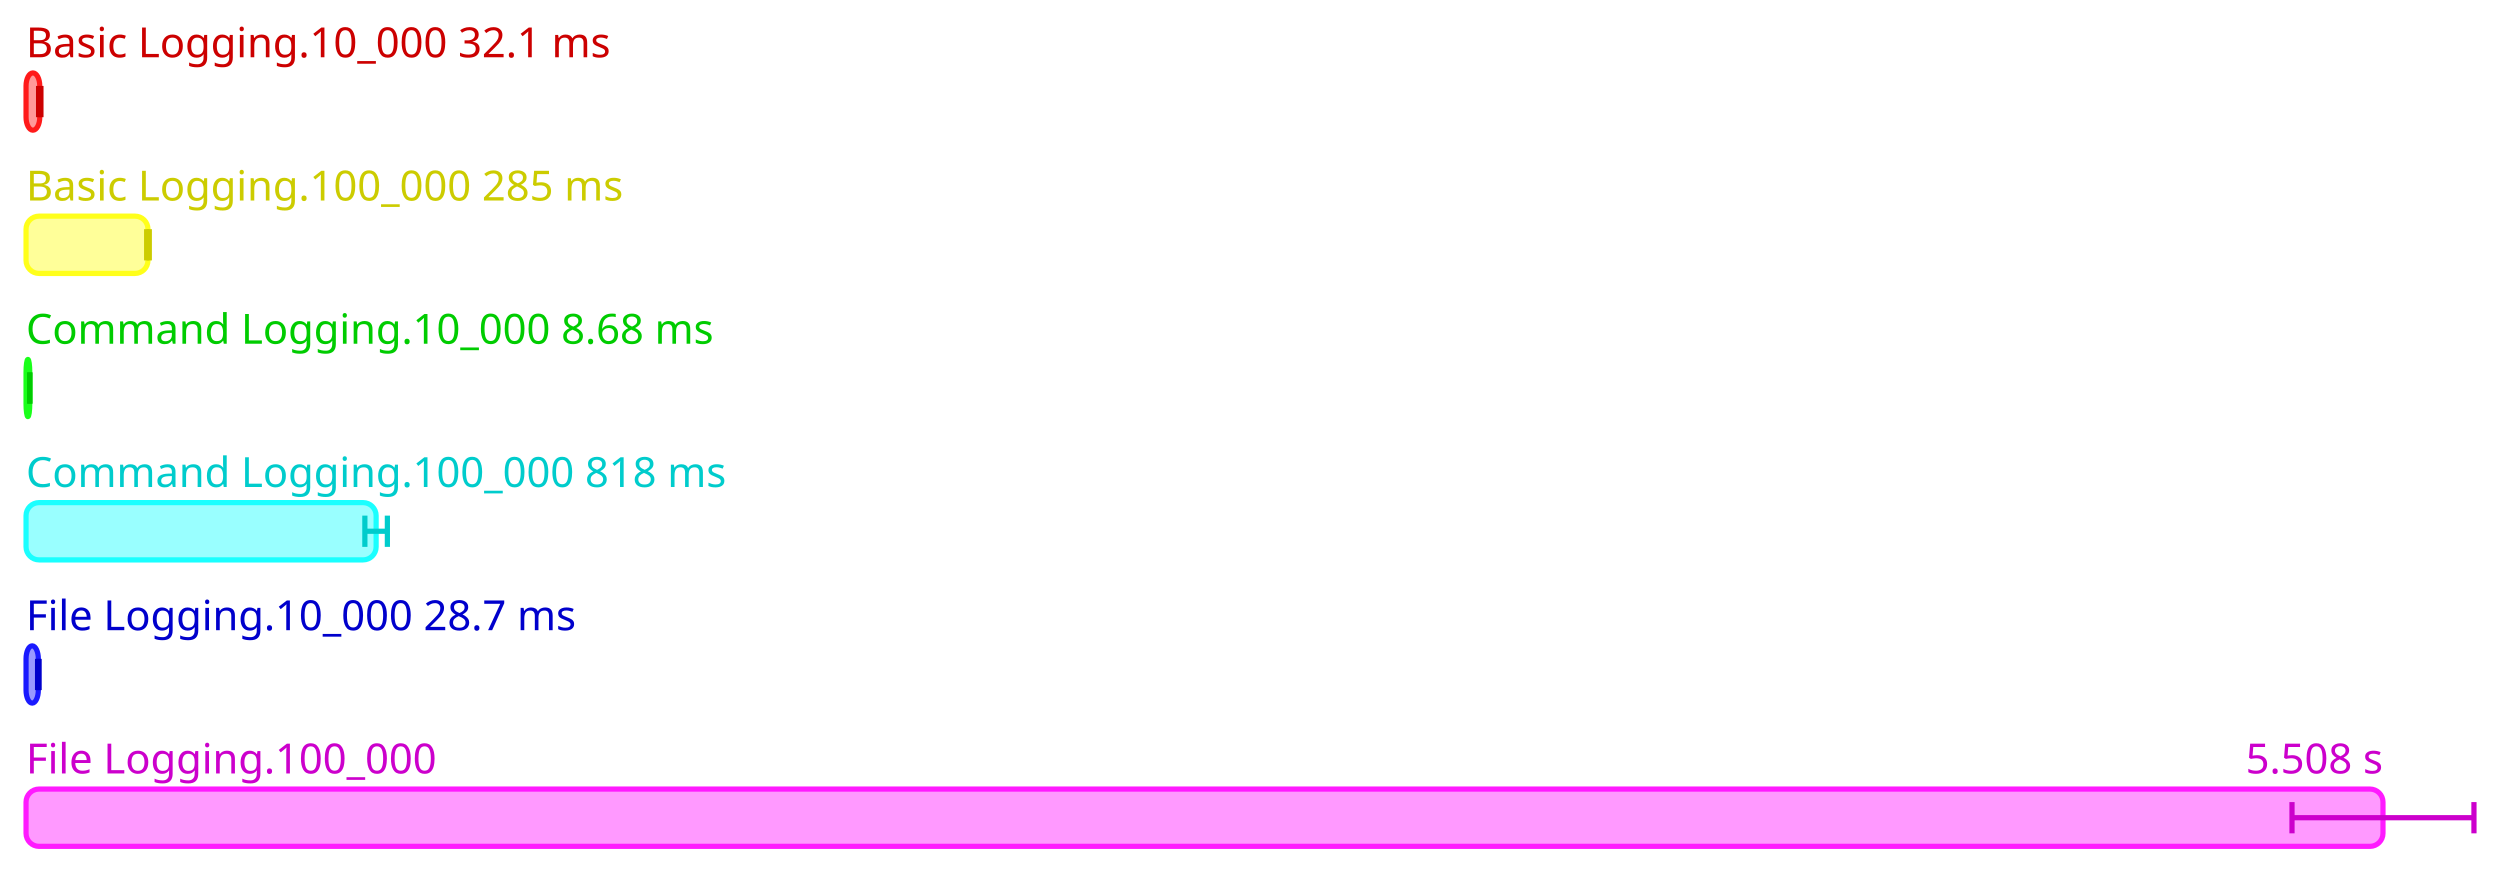
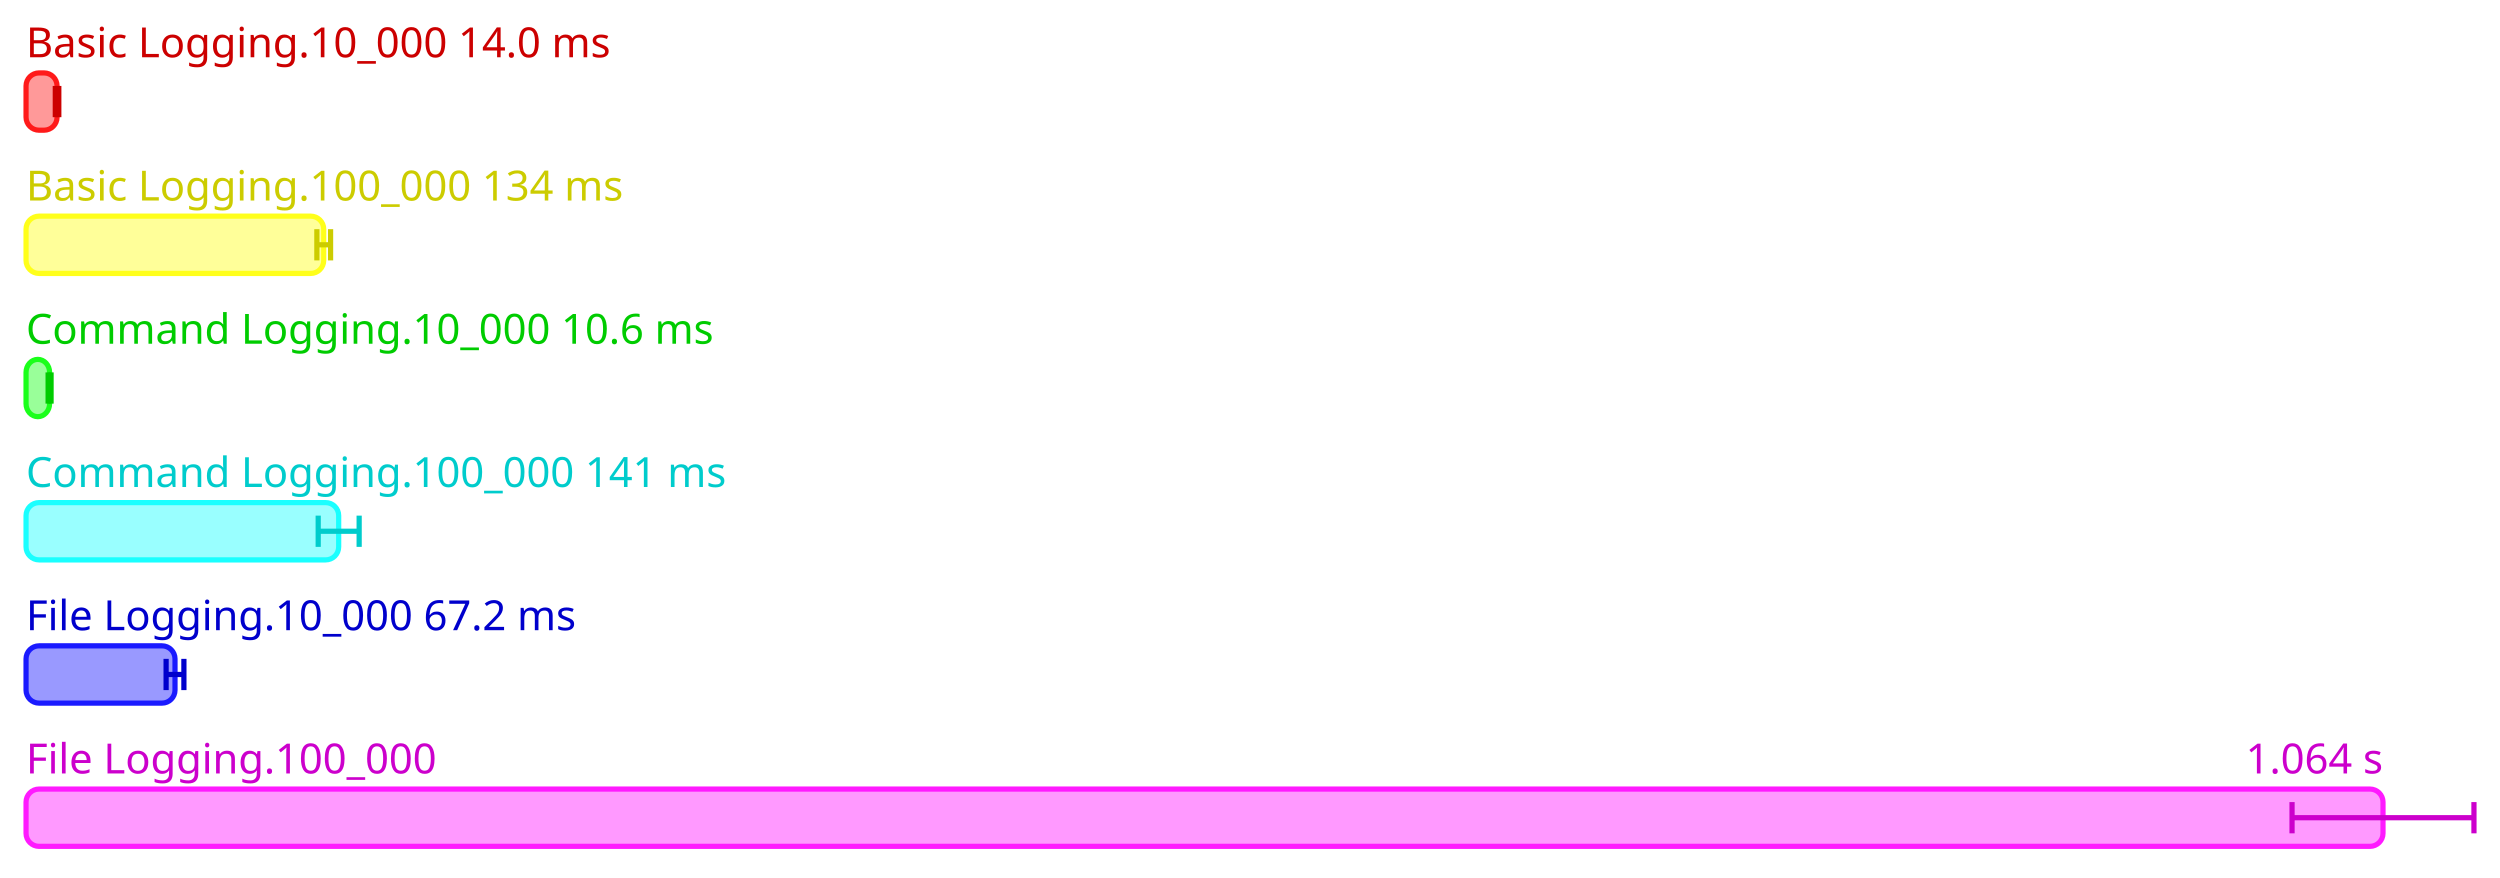
<svg xmlns="http://www.w3.org/2000/svg" height="337" width="960.0" font-size="16" font-family="sans-serif" stroke-width="2">
  <g transform="translate(10.0 0)">
-     <text fill="hsl(0, 100%, 40%)" y="22">Basic Logging.10_000 32.1 ms</text>
+     <text fill="hsl(0, 100%, 40%)" y="22">Basic Logging.10_000 14.0 ms</text>
    <g>
-       <rect y="28" rx="5" height="22" width="5.267" fill="hsl(0, 100%, 80%)" stroke="hsl(0, 100%, 55%)" />
+       <rect y="28" rx="5" height="22" width="11.907" fill="hsl(0, 100%, 80%)" stroke="hsl(0, 100%, 55%)" />
      <g stroke="hsl(0, 100%, 40%)">
-         <line x1="4.82" x2="5.714" y1="39" y2="39" />
-         <line x1="4.82" x2="4.82" y1="33" y2="45" />
-         <line x1="5.714" x2="5.714" y1="33" y2="45" />
+         <line x1="11.236" x2="12.578" y1="39" y2="39" />
+         <line x1="11.236" x2="11.236" y1="33" y2="45" />
+         <line x1="12.578" x2="12.578" y1="33" y2="45" />
      </g>
    </g>
-     <text fill="hsl(60, 100%, 40%)" y="77">Basic Logging.100_000 285  ms</text>
+     <text fill="hsl(60, 100%, 40%)" y="77">Basic Logging.100_000 134  ms</text>
    <g>
-       <rect y="83" rx="5" height="22" width="46.823" fill="hsl(60, 100%, 80%)" stroke="hsl(60, 100%, 55%)" />
+       <rect y="83" rx="5" height="22" width="114.309" fill="hsl(60, 100%, 80%)" stroke="hsl(60, 100%, 55%)" />
      <g stroke="hsl(60, 100%, 40%)">
-         <line x1="46.315" x2="47.33" y1="94" y2="94" />
-         <line x1="46.315" x2="46.315" y1="88" y2="100" />
-         <line x1="47.33" x2="47.33" y1="88" y2="100" />
+         <line x1="111.677" x2="116.94" y1="94" y2="94" />
+         <line x1="111.677" x2="111.677" y1="88" y2="100" />
+         <line x1="116.94" x2="116.94" y1="88" y2="100" />
      </g>
    </g>
-     <text fill="hsl(120, 100%, 40%)" y="132">Command Logging.10_000 8.68 ms</text>
+     <text fill="hsl(120, 100%, 40%)" y="132">Command Logging.10_000 10.6 ms</text>
    <g>
-       <rect y="138" rx="5" height="22" width="1.426" fill="hsl(120, 100%, 80%)" stroke="hsl(120, 100%, 55%)" />
+       <rect y="138" rx="5" height="22" width="9.044" fill="hsl(120, 100%, 80%)" stroke="hsl(120, 100%, 55%)" />
      <g stroke="hsl(120, 100%, 40%)">
-         <line x1="1.367" x2="1.485" y1="149" y2="149" />
-         <line x1="1.367" x2="1.367" y1="143" y2="155" />
-         <line x1="1.485" x2="1.485" y1="143" y2="155" />
+         <line x1="8.479" x2="9.609" y1="149" y2="149" />
+         <line x1="8.479" x2="8.479" y1="143" y2="155" />
+         <line x1="9.609" x2="9.609" y1="143" y2="155" />
      </g>
    </g>
-     <text fill="hsl(180, 100%, 40%)" y="187">Command Logging.100_000 818  ms</text>
+     <text fill="hsl(180, 100%, 40%)" y="187">Command Logging.100_000 141  ms</text>
    <g>
-       <rect y="193" rx="5" height="22" width="134.43" fill="hsl(180, 100%, 80%)" stroke="hsl(180, 100%, 55%)" />
+       <rect y="193" rx="5" height="22" width="120.052" fill="hsl(180, 100%, 80%)" stroke="hsl(180, 100%, 55%)" />
      <g stroke="hsl(180, 100%, 40%)">
-         <line x1="130.108" x2="138.752" y1="204" y2="204" />
-         <line x1="130.108" x2="130.108" y1="198" y2="210" />
-         <line x1="138.752" x2="138.752" y1="198" y2="210" />
+         <line x1="112.19" x2="127.914" y1="204" y2="204" />
+         <line x1="112.19" x2="112.19" y1="198" y2="210" />
+         <line x1="127.914" x2="127.914" y1="198" y2="210" />
      </g>
    </g>
-     <text fill="hsl(240, 100%, 40%)" y="242">File Logging.10_000 28.7 ms</text>
+     <text fill="hsl(240, 100%, 40%)" y="242">File Logging.10_000 67.2 ms</text>
    <g>
-       <rect y="248" rx="5" height="22" width="4.721" fill="hsl(240, 100%, 80%)" stroke="hsl(240, 100%, 55%)" />
+       <rect y="248" rx="5" height="22" width="57.201" fill="hsl(240, 100%, 80%)" stroke="hsl(240, 100%, 55%)" />
      <g stroke="hsl(240, 100%, 40%)">
-         <line x1="4.429" x2="5.013" y1="259" y2="259" />
-         <line x1="4.429" x2="4.429" y1="253" y2="265" />
-         <line x1="5.013" x2="5.013" y1="253" y2="265" />
+         <line x1="53.784" x2="60.617" y1="259" y2="259" />
+         <line x1="53.784" x2="53.784" y1="253" y2="265" />
+         <line x1="60.617" x2="60.617" y1="253" y2="265" />
      </g>
    </g>
    <g fill="hsl(300, 100%, 40%)">
      <text y="297">File Logging.100_000</text>
-       <text y="297" x="905.065" text-anchor="end">5.508 s</text>
+       <text y="297" x="905.073" text-anchor="end">1.064 s</text>
    </g>
    <g>
-       <rect y="303" rx="5" height="22" width="905.065" fill="hsl(300, 100%, 80%)" stroke="hsl(300, 100%, 55%)" />
+       <rect y="303" rx="5" height="22" width="905.073" fill="hsl(300, 100%, 80%)" stroke="hsl(300, 100%, 55%)" />
      <g stroke="hsl(300, 100%, 40%)">
-         <line x1="870.13" x2="940.0" y1="314" y2="314" />
-         <line x1="870.13" x2="870.13" y1="308" y2="320" />
+         <line x1="870.146" x2="940.0" y1="314" y2="314" />
+         <line x1="870.146" x2="870.146" y1="308" y2="320" />
        <line x1="940.0" x2="940.0" y1="308" y2="320" />
      </g>
    </g>
  </g>
</svg>
